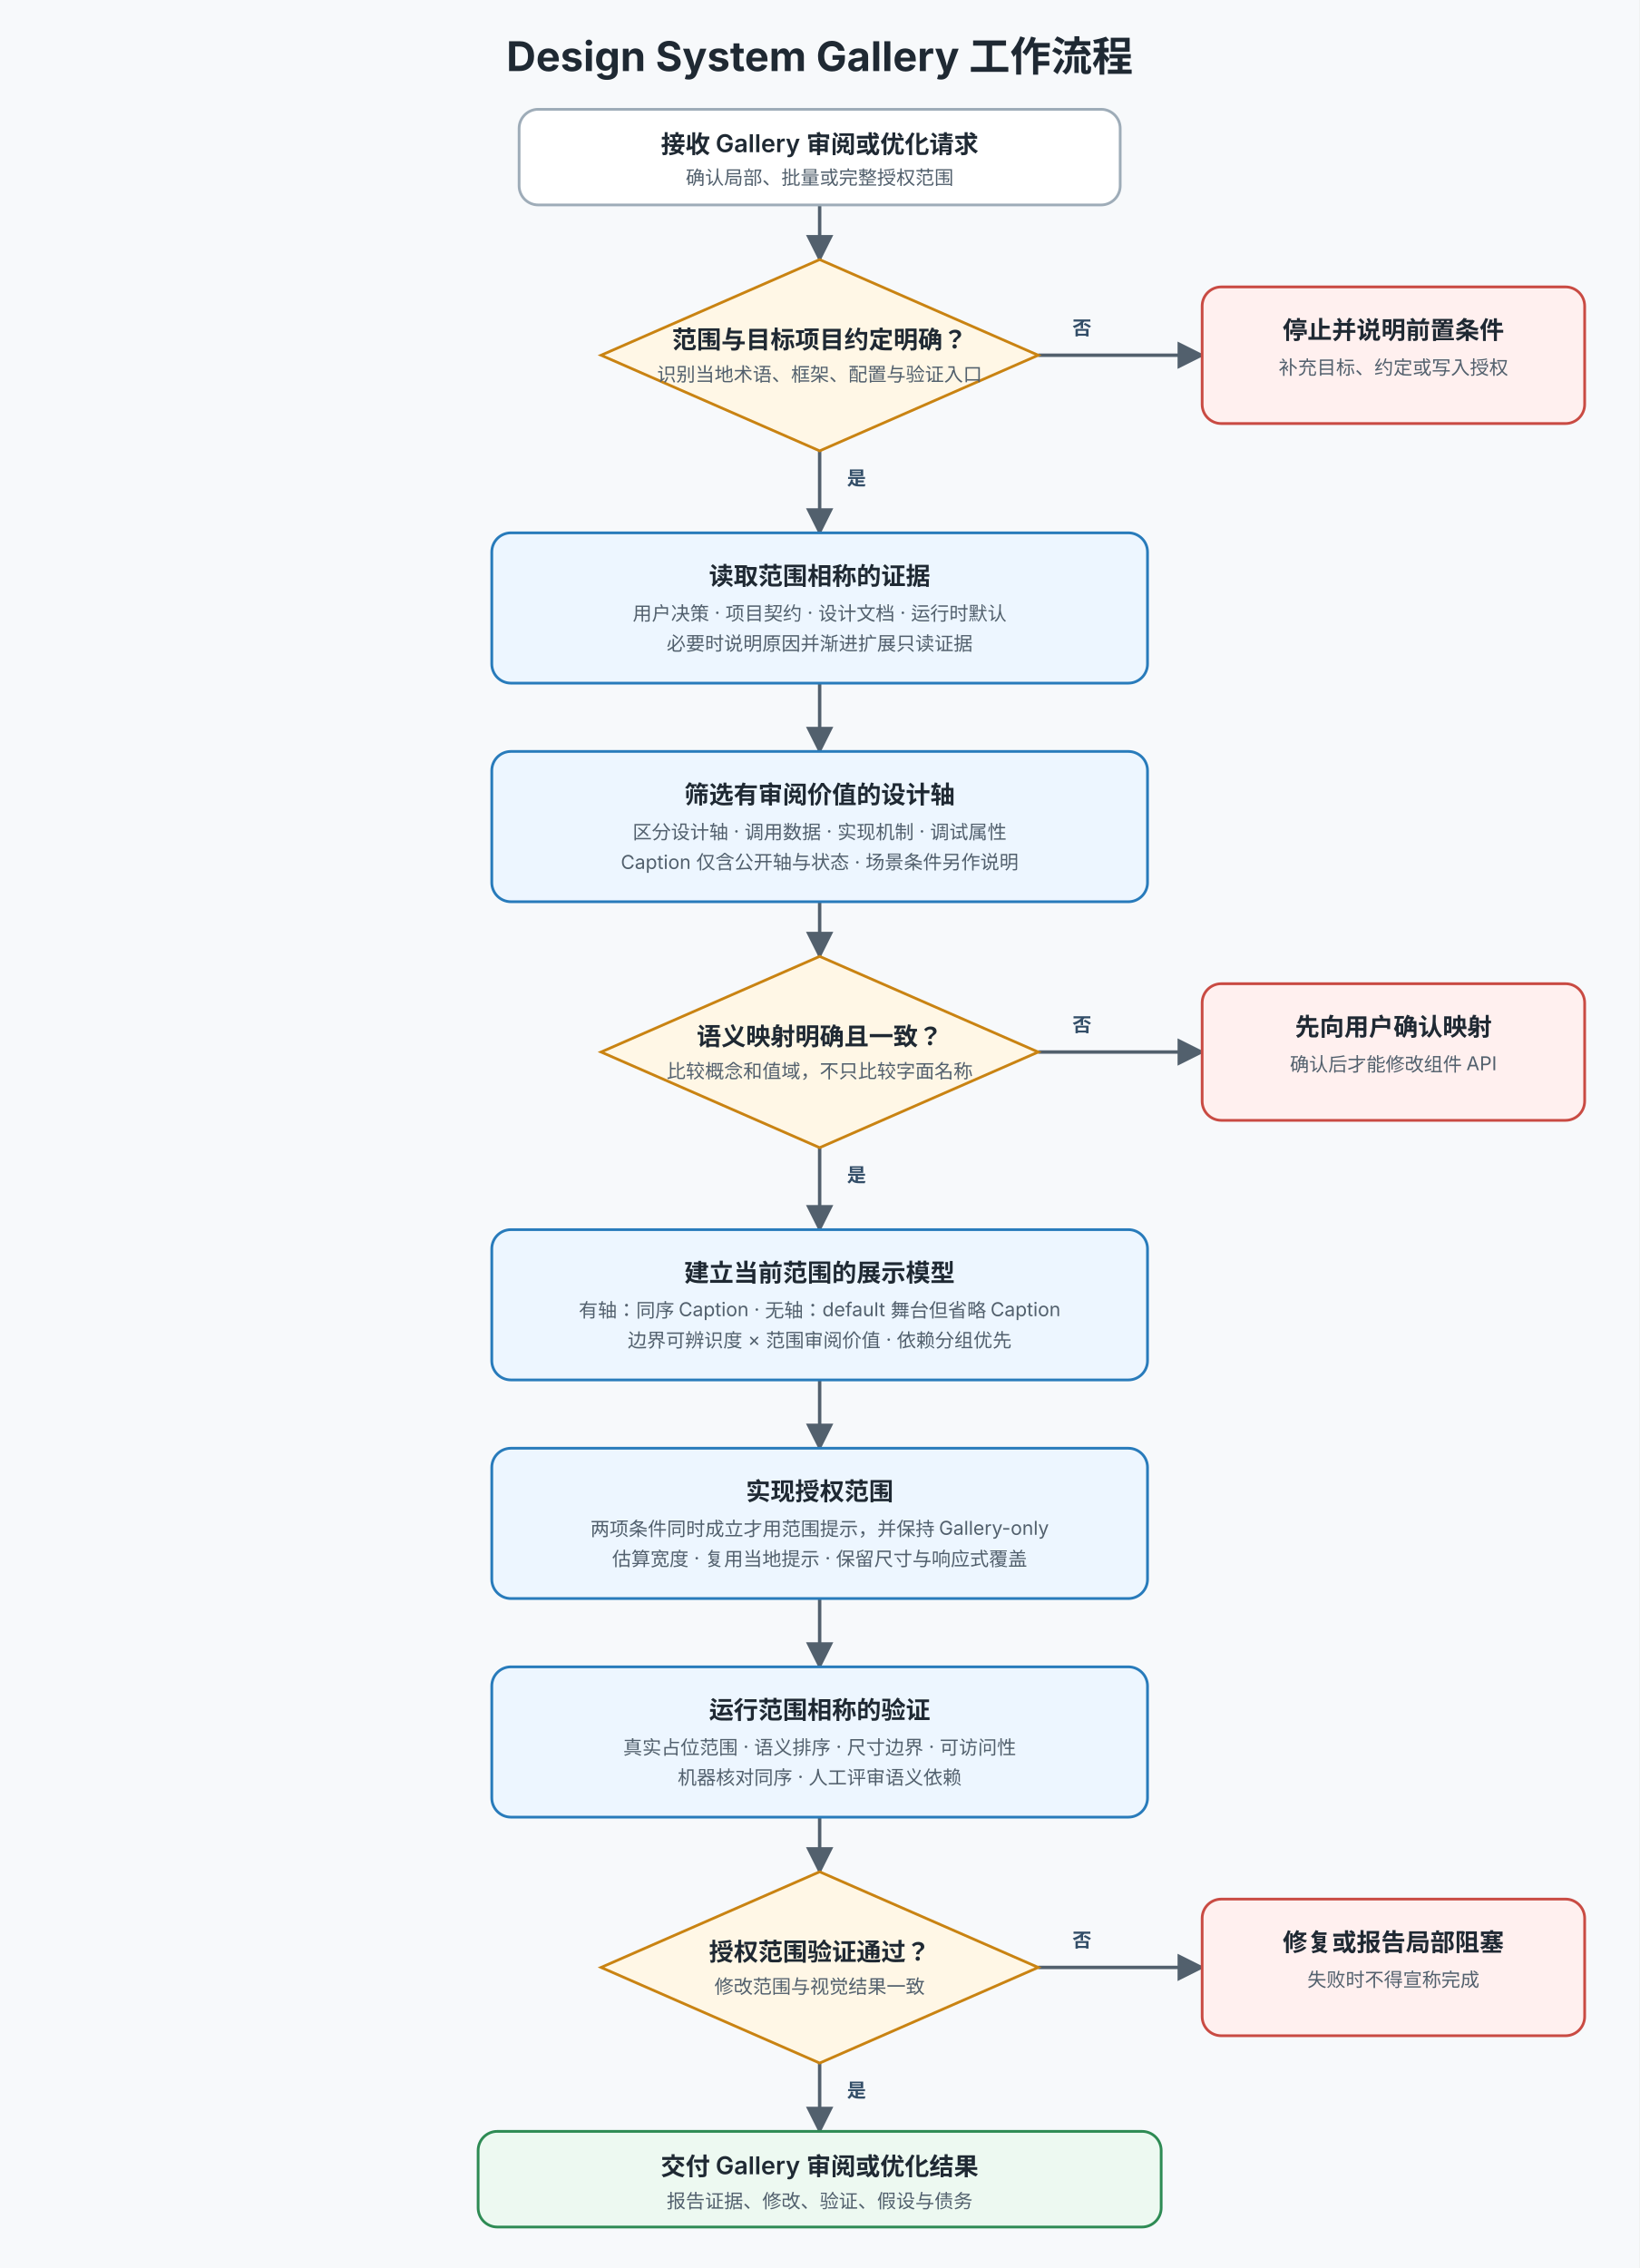
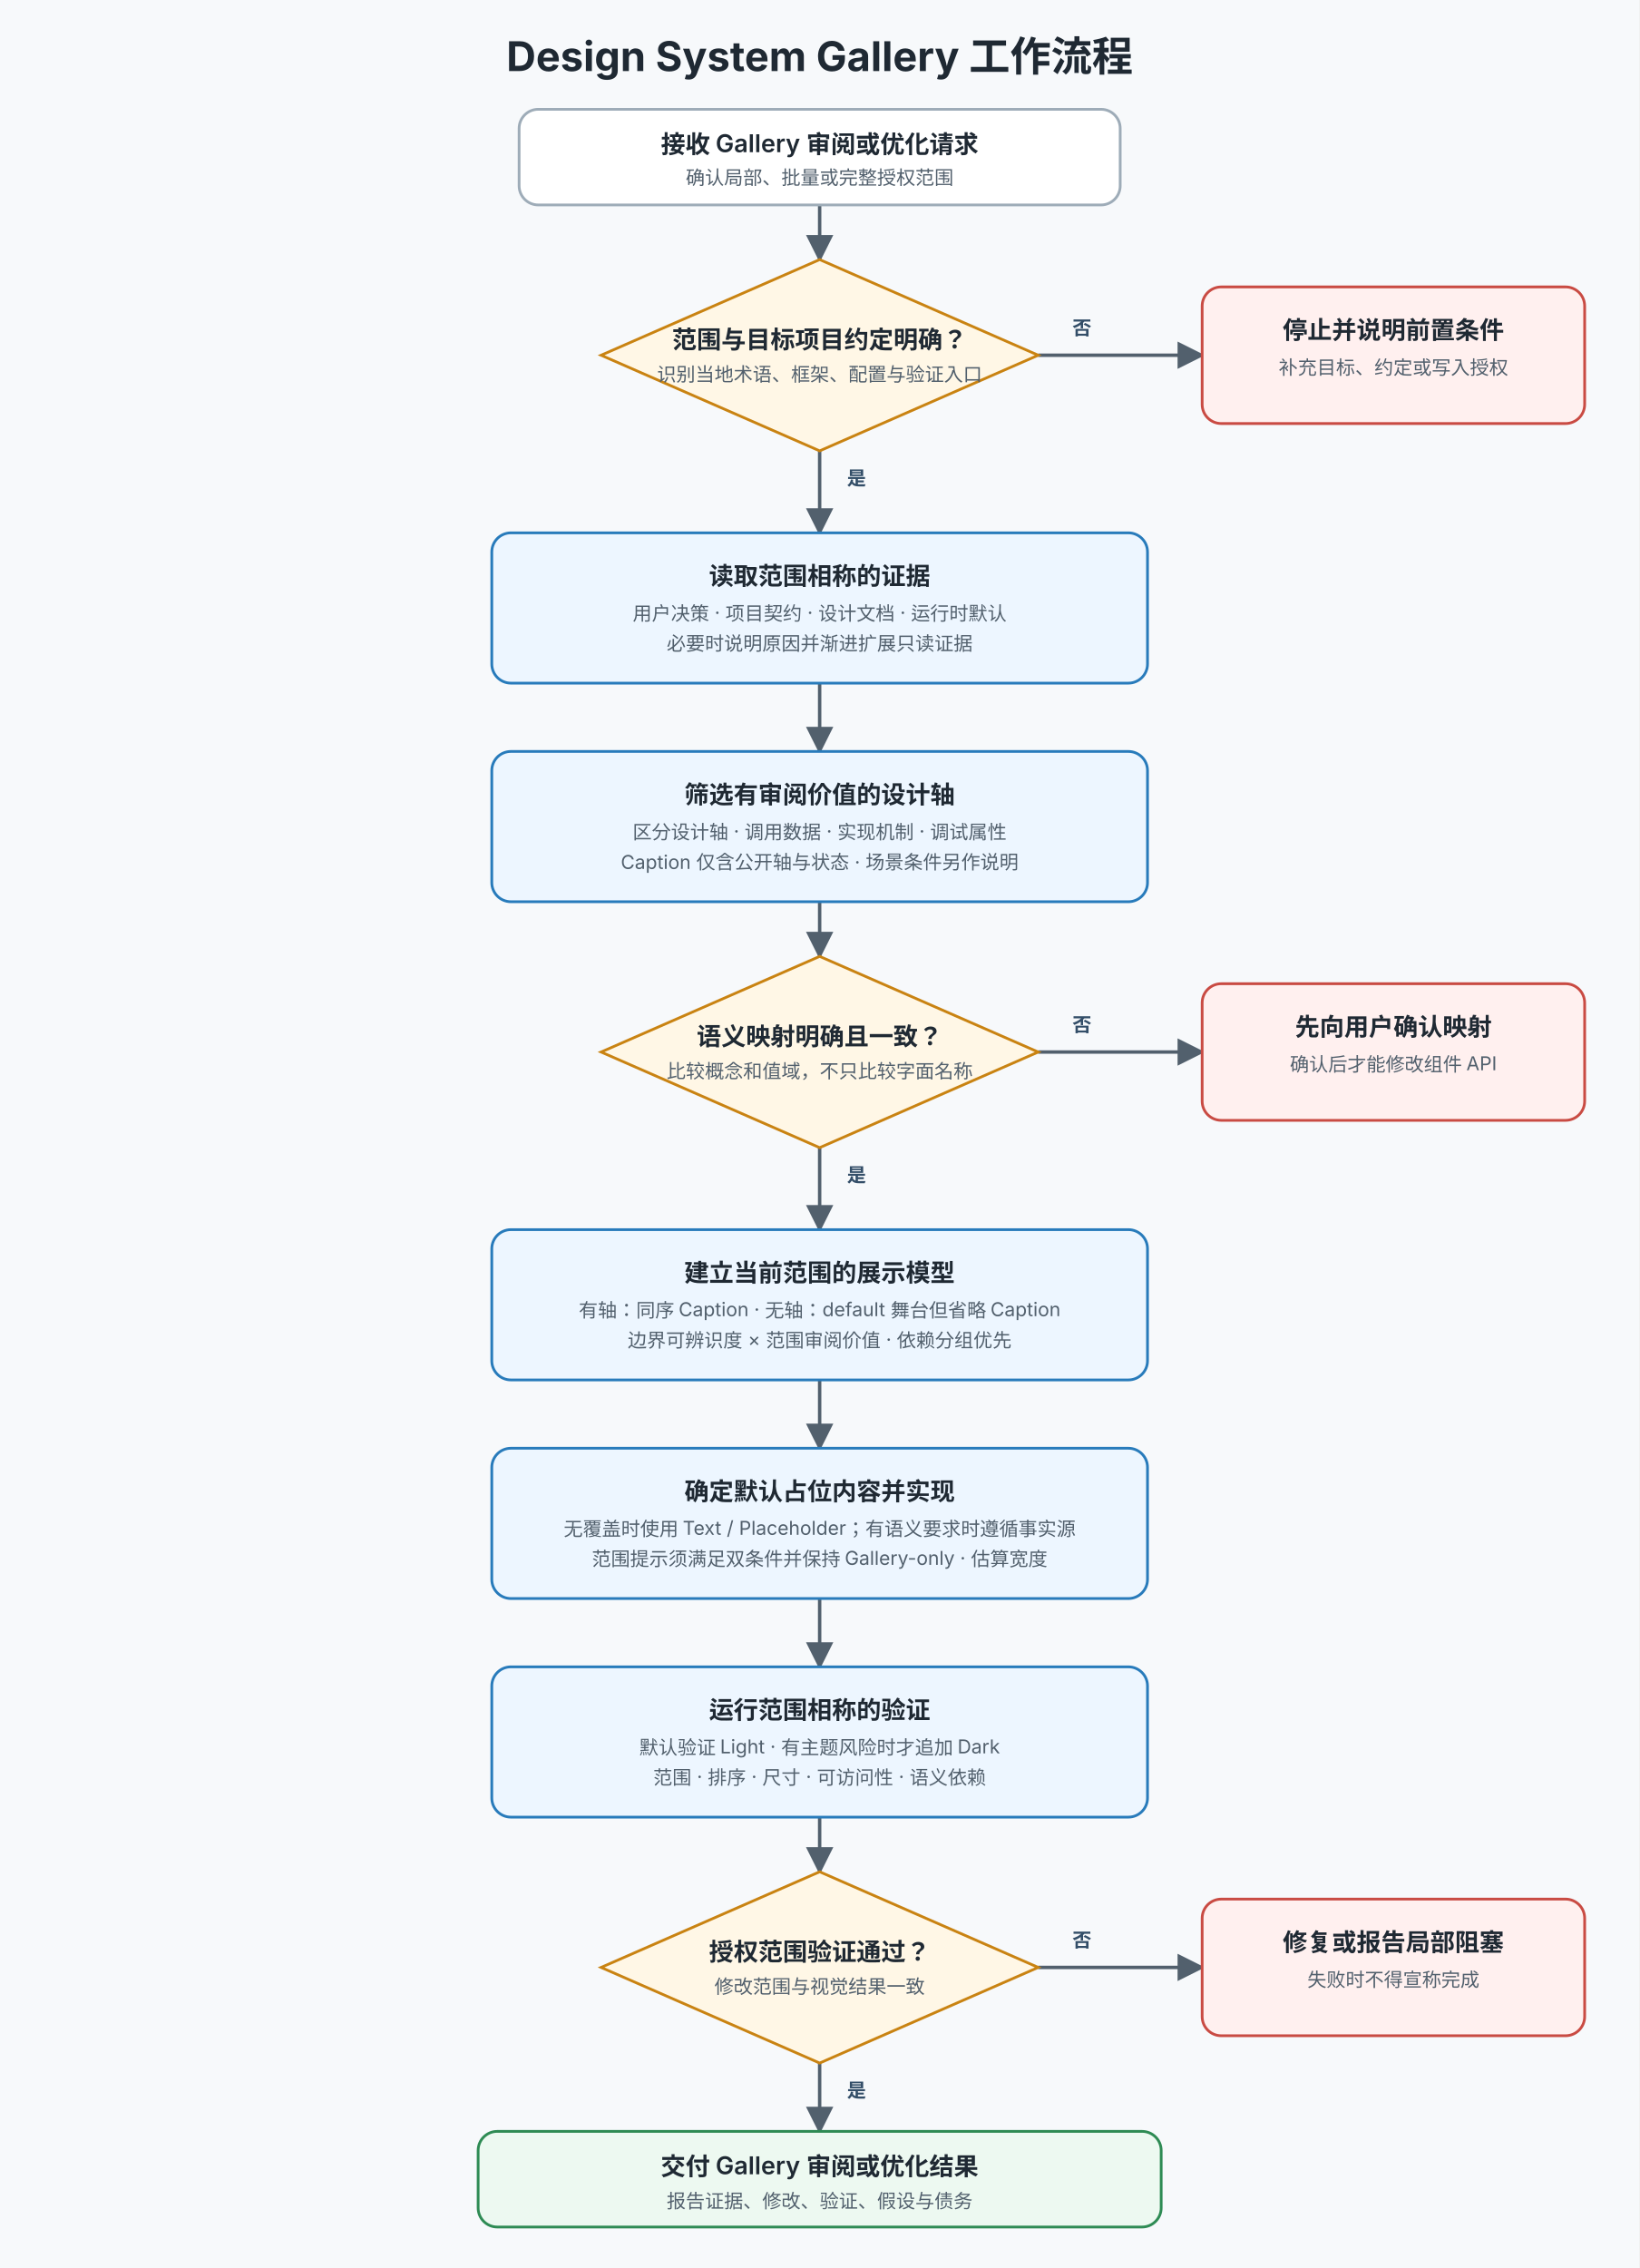
<svg xmlns="http://www.w3.org/2000/svg" viewBox="0 0 1200 1660" role="img" aria-labelledby="title desc">
  <defs>
    <marker id="arrow" viewBox="0 0 10 10" refX="9" refY="5" markerWidth="8" markerHeight="8" orient="auto-start-reverse">
      <path d="M 0 0 L 10 5 L 0 10 z" fill="#52606d" />
    </marker>
    <style>
      .canvas { fill: #f7f9fb; }
      .title { font: 700 30px -apple-system, BlinkMacSystemFont, "PingFang SC", sans-serif; fill: #1f2933; text-anchor: middle; }
      .node-title { font: 600 18px -apple-system, BlinkMacSystemFont, "PingFang SC", sans-serif; fill: #1f2933; text-anchor: middle; }
      .body { font: 400 14px -apple-system, BlinkMacSystemFont, "PingFang SC", sans-serif; fill: #52606d; text-anchor: middle; }
      .label { font: 600 14px -apple-system, BlinkMacSystemFont, "PingFang SC", sans-serif; fill: #334e68; }
      .input { fill: #ffffff; stroke: #9eacb8; stroke-width: 2; }
      .stage { fill: #edf6ff; stroke: #287bbb; stroke-width: 2; }
      .decision { fill: #fff7e6; stroke: #c98312; stroke-width: 2; }
      .stop { fill: #fff0ef; stroke: #c94b43; stroke-width: 2; }
      .output { fill: #edf9f1; stroke: #2e8b54; stroke-width: 2; }
      .flow { fill: none; stroke: #52606d; stroke-width: 2.5; marker-end: url(#arrow); }
    </style>
  </defs>
  <rect class="canvas" width="1200" height="1660" />
  <text class="title" x="600" y="52">Design System Gallery 工作流程</text>
  <path class="flow" d="M600 150 V190" />
  <path class="flow" d="M760 260 H880" />
  <path class="flow" d="M600 330 V390" />
  <path class="flow" d="M600 500 V550" />
  <path class="flow" d="M600 660 V700" />
  <path class="flow" d="M760 770 H880" />
  <path class="flow" d="M600 840 V900" />
  <path class="flow" d="M600 1010 V1060" />
  <path class="flow" d="M600 1170 V1220" />
  <path class="flow" d="M600 1330 V1370" />
  <path class="flow" d="M760 1440 H880" />
  <path class="flow" d="M600 1510 V1560" />
  <text class="label" x="785" y="245">否</text>
  <text class="label" x="620" y="355">是</text>
  <text class="label" x="785" y="755">否</text>
  <text class="label" x="620" y="865">是</text>
  <text class="label" x="785" y="1425">否</text>
  <text class="label" x="620" y="1535">是</text>
  <rect class="input" x="380" y="80" width="440" height="70" rx="14" />
  <text class="node-title" x="600" y="112">接收 Gallery 审阅或优化请求</text>
  <text class="body" x="600" y="135">确认局部、批量或完整授权范围</text>
  <polygon class="decision" points="600,190 760,260 600,330 440,260" />
  <text class="node-title" x="600" y="255">范围与目标项目约定明确？</text>
  <text class="body" x="600" y="279">识别当地术语、框架、配置与验证入口</text>
  <rect class="stop" x="880" y="210" width="280" height="100" rx="14" />
  <text class="node-title" x="1020" y="248">停止并说明前置条件</text>
  <text class="body" x="1020" y="274">补充目标、约定或写入授权</text>
  <rect class="stage" x="360" y="390" width="480" height="110" rx="14" />
  <text class="node-title" x="600" y="428">读取范围相称的证据</text>
  <text class="body" x="600" y="454">用户决策 · 项目契约 · 设计文档 · 运行时默认</text>
  <text class="body" x="600" y="476">必要时说明原因并渐进扩展只读证据</text>
  <rect class="stage" x="360" y="550" width="480" height="110" rx="14" />
  <text class="node-title" x="600" y="588">筛选有审阅价值的设计轴</text>
  <text class="body" x="600" y="614">区分设计轴 · 调用数据 · 实现机制 · 调试属性</text>
  <text class="body" x="600" y="636">Caption 仅含公开轴与状态 · 场景条件另作说明</text>
  <polygon class="decision" points="600,700 760,770 600,840 440,770" />
  <text class="node-title" x="600" y="765">语义映射明确且一致？</text>
  <text class="body" x="600" y="789">比较概念和值域，不只比较字面名称</text>
  <rect class="stop" x="880" y="720" width="280" height="100" rx="14" />
  <text class="node-title" x="1020" y="758">先向用户确认映射</text>
  <text class="body" x="1020" y="784">确认后才能修改组件 API</text>
  <rect class="stage" x="360" y="900" width="480" height="110" rx="14" />
  <text class="node-title" x="600" y="938">建立当前范围的展示模型</text>
  <text class="body" x="600" y="964">有轴：同序 Caption · 无轴：default 舞台但省略 Caption</text>
  <text class="body" x="600" y="986">边界可辨识度 × 范围审阅价值 · 依赖分组优先</text>
  <rect class="stage" x="360" y="1060" width="480" height="110" rx="14" />
-   <text class="node-title" x="600" y="1098">实现授权范围</text>
-   <text class="body" x="600" y="1124">两项条件同时成立才用范围提示，并保持 Gallery-only</text>
-   <text class="body" x="600" y="1146">估算宽度 · 复用当地提示 · 保留尺寸与响应式覆盖</text>
+   <text class="node-title" x="600" y="1098">确定默认占位内容并实现</text>
+   <text class="body" x="600" y="1124">无覆盖时使用 Text / Placeholder；有语义要求时遵循事实源</text>
+   <text class="body" x="600" y="1146">范围提示须满足双条件并保持 Gallery-only · 估算宽度</text>
  <rect class="stage" x="360" y="1220" width="480" height="110" rx="14" />
  <text class="node-title" x="600" y="1258">运行范围相称的验证</text>
-   <text class="body" x="600" y="1284">真实占位范围 · 语义排序 · 尺寸边界 · 可访问性</text>
-   <text class="body" x="600" y="1306">机器核对同序 · 人工评审语义依赖</text>
+   <text class="body" x="600" y="1284">默认验证 Light · 有主题风险时才追加 Dark</text>
+   <text class="body" x="600" y="1306">范围 · 排序 · 尺寸 · 可访问性 · 语义依赖</text>
  <polygon class="decision" points="600,1370 760,1440 600,1510 440,1440" />
  <text class="node-title" x="600" y="1435">授权范围验证通过？</text>
  <text class="body" x="600" y="1459">修改范围与视觉结果一致</text>
  <rect class="stop" x="880" y="1390" width="280" height="100" rx="14" />
  <text class="node-title" x="1020" y="1428">修复或报告局部阻塞</text>
  <text class="body" x="1020" y="1454">失败时不得宣称完成</text>
  <rect class="output" x="350" y="1560" width="500" height="70" rx="14" />
  <text class="node-title" x="600" y="1592">交付 Gallery 审阅或优化结果</text>
  <text class="body" x="600" y="1616">报告证据、修改、验证、假设与债务</text>
</svg>
